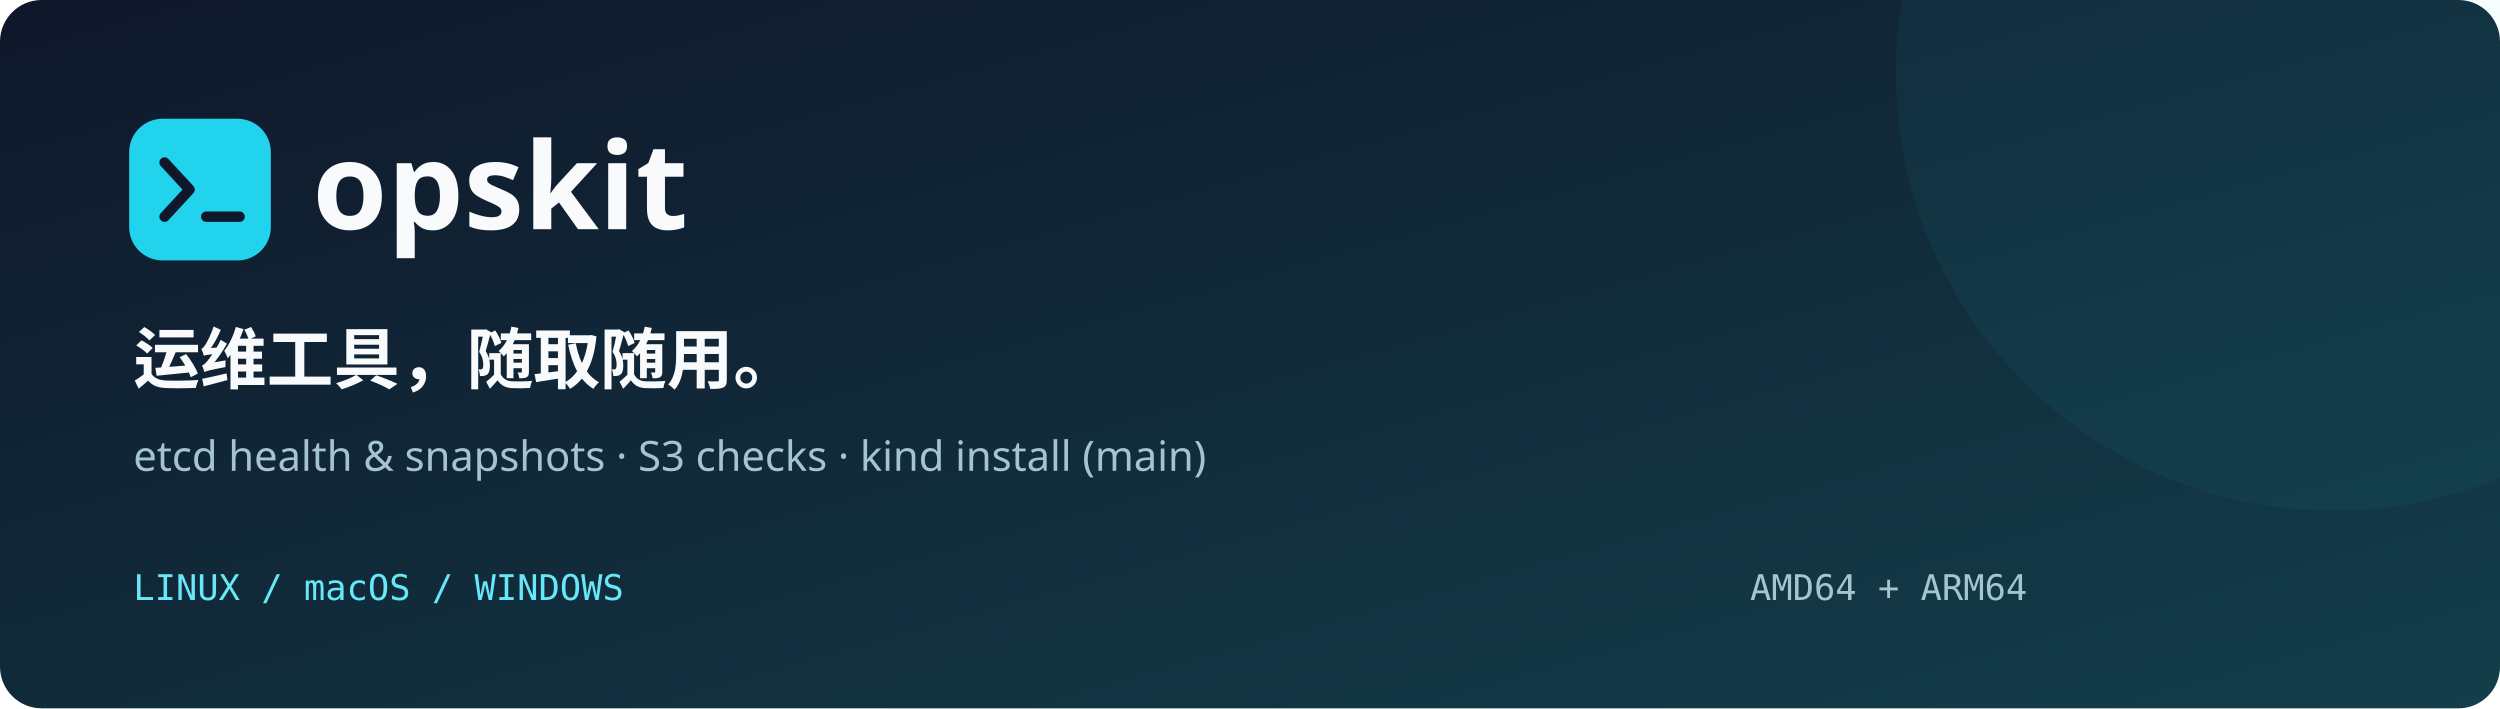
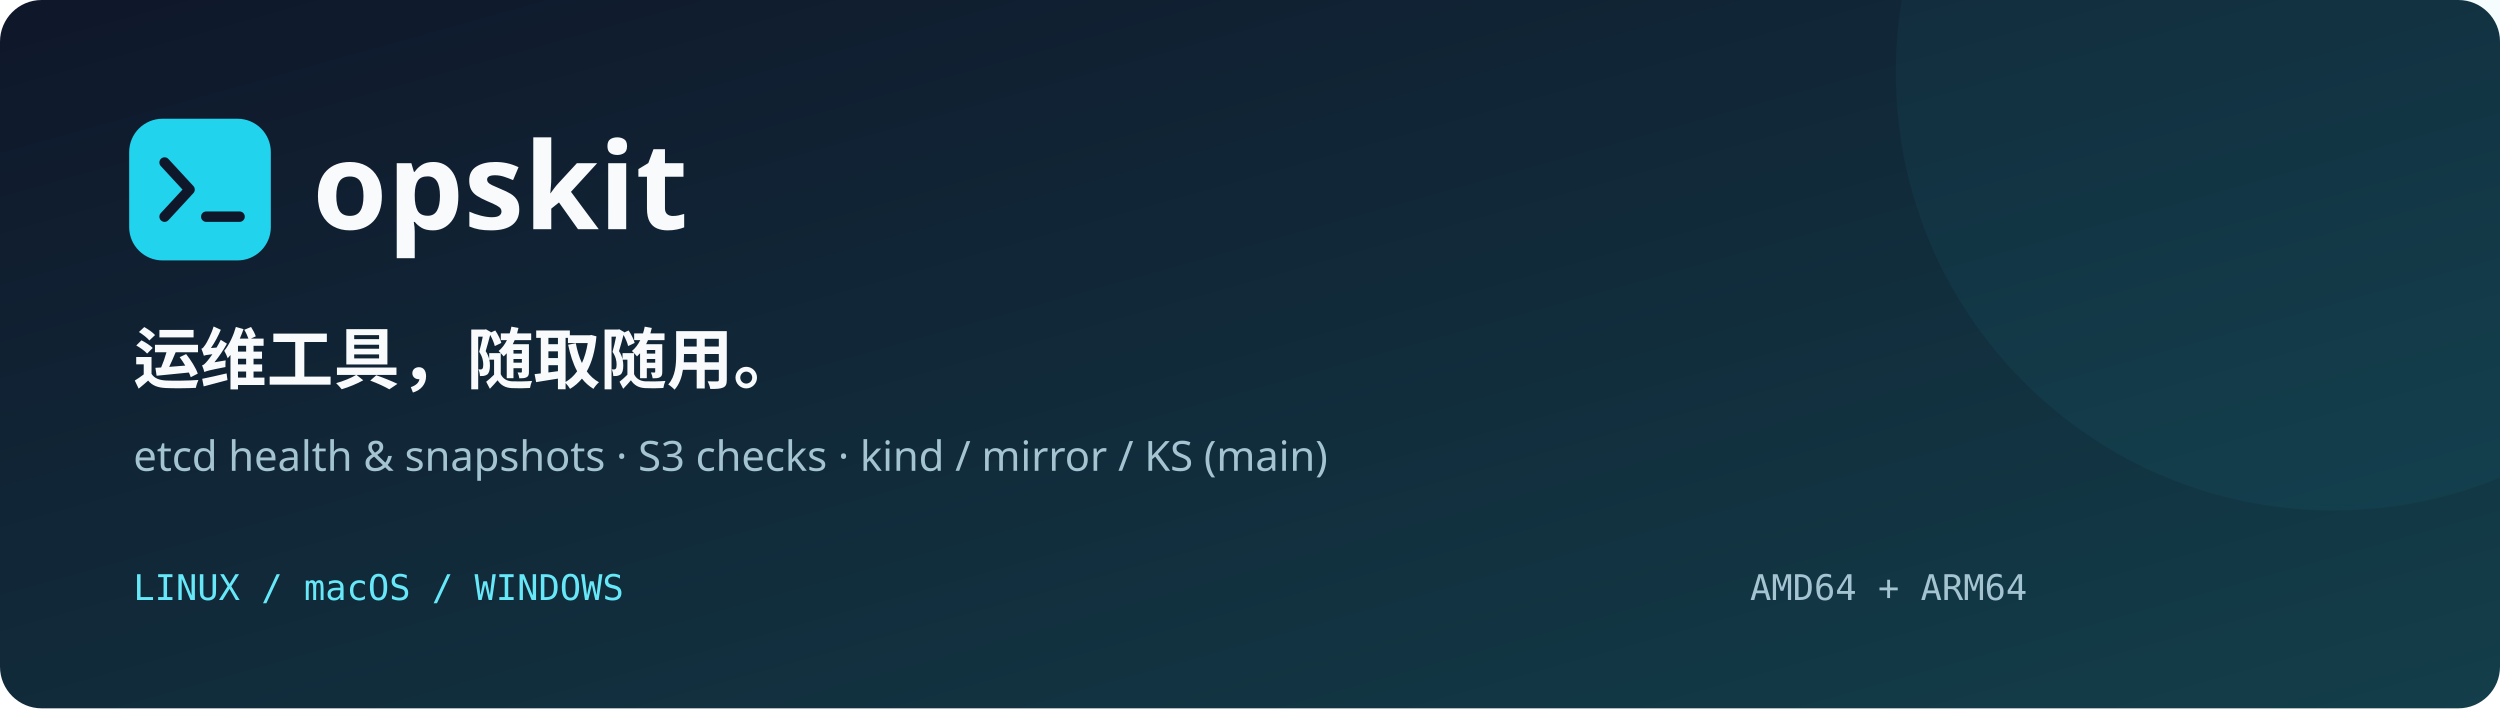
<svg xmlns="http://www.w3.org/2000/svg" width="1200" height="340" viewBox="0 0 1200 340" role="img" aria-labelledby="title desc">
  <defs>
    <linearGradient id="bg" x2="1" y2="1">
      <stop stop-color="#0f172a" />
      <stop offset="1" stop-color="#133e4a" />
    </linearGradient>
  </defs>
  <rect width="1200" height="340" rx="20" fill="url(#bg)" />
  <circle cx="1120" cy="35" r="210" fill="#22d3ee" opacity=".05" />
  <rect x="62" y="57" width="68" height="68" rx="16" fill="#22d3ee" />
  <path d="m79 78 12 13-12 13m20 0h16" stroke="#0f172a" stroke-width="5" fill="none" stroke-linecap="round" stroke-linejoin="round" />
  <text x="150" y="110" fill="#f8fafc" font-family="system-ui,sans-serif" font-size="58" font-weight="750">opskit</text>
  <text x="64" y="184" fill="#f8fafc" font-family="system-ui,sans-serif" font-size="32" font-weight="600">运维工具，随取随用。</text>
-   <text x="64" y="226" fill="#a5c4d2" font-family="system-ui,sans-serif" font-size="20">etcd health &amp; snapshots · S3 checks · kind install (main)</text>
+   <text x="64" y="226" fill="#a5c4d2" font-family="system-ui,sans-serif" font-size="20">etcd health &amp; snapshots · S3 checks · kind / mirror / KS (main)</text>
  <text x="64" y="288" fill="#67e8f9" font-family="monospace" font-size="17">LINUX / macOS / WINDOWS</text>
  <text x="840" y="288" fill="#a5c4d2" font-family="monospace" font-size="17">AMD64 + ARM64</text>
</svg>
